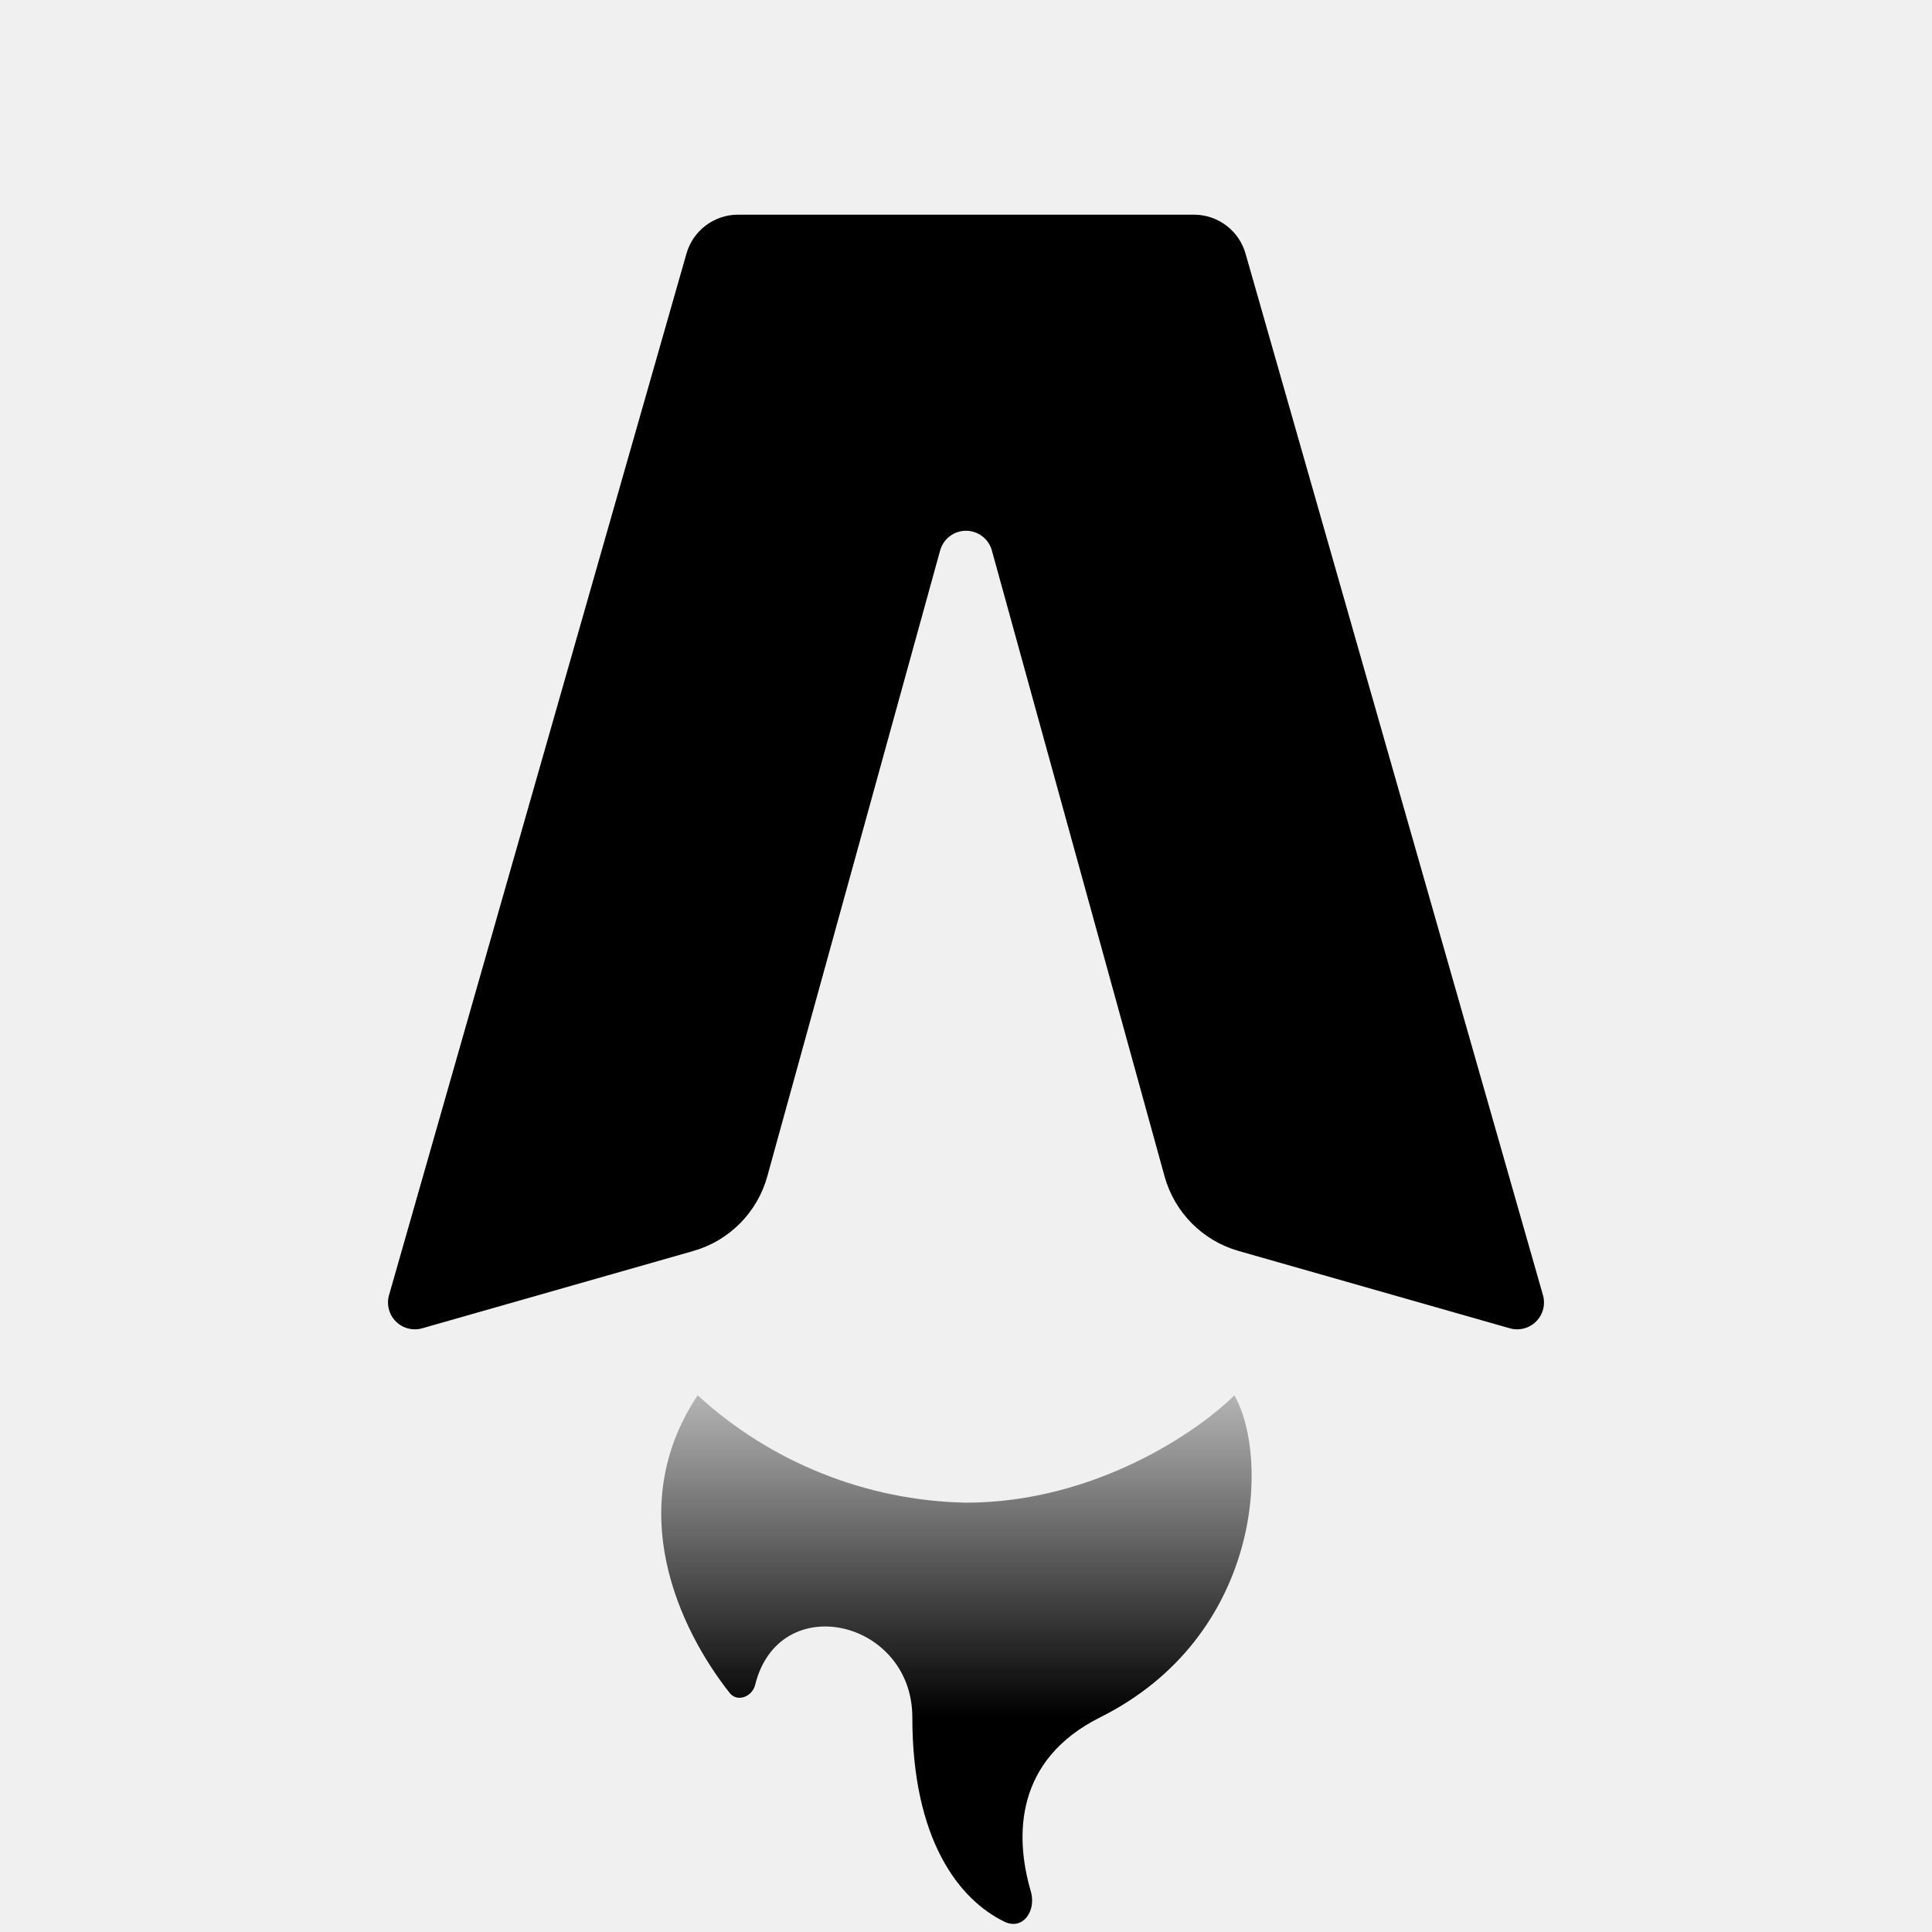
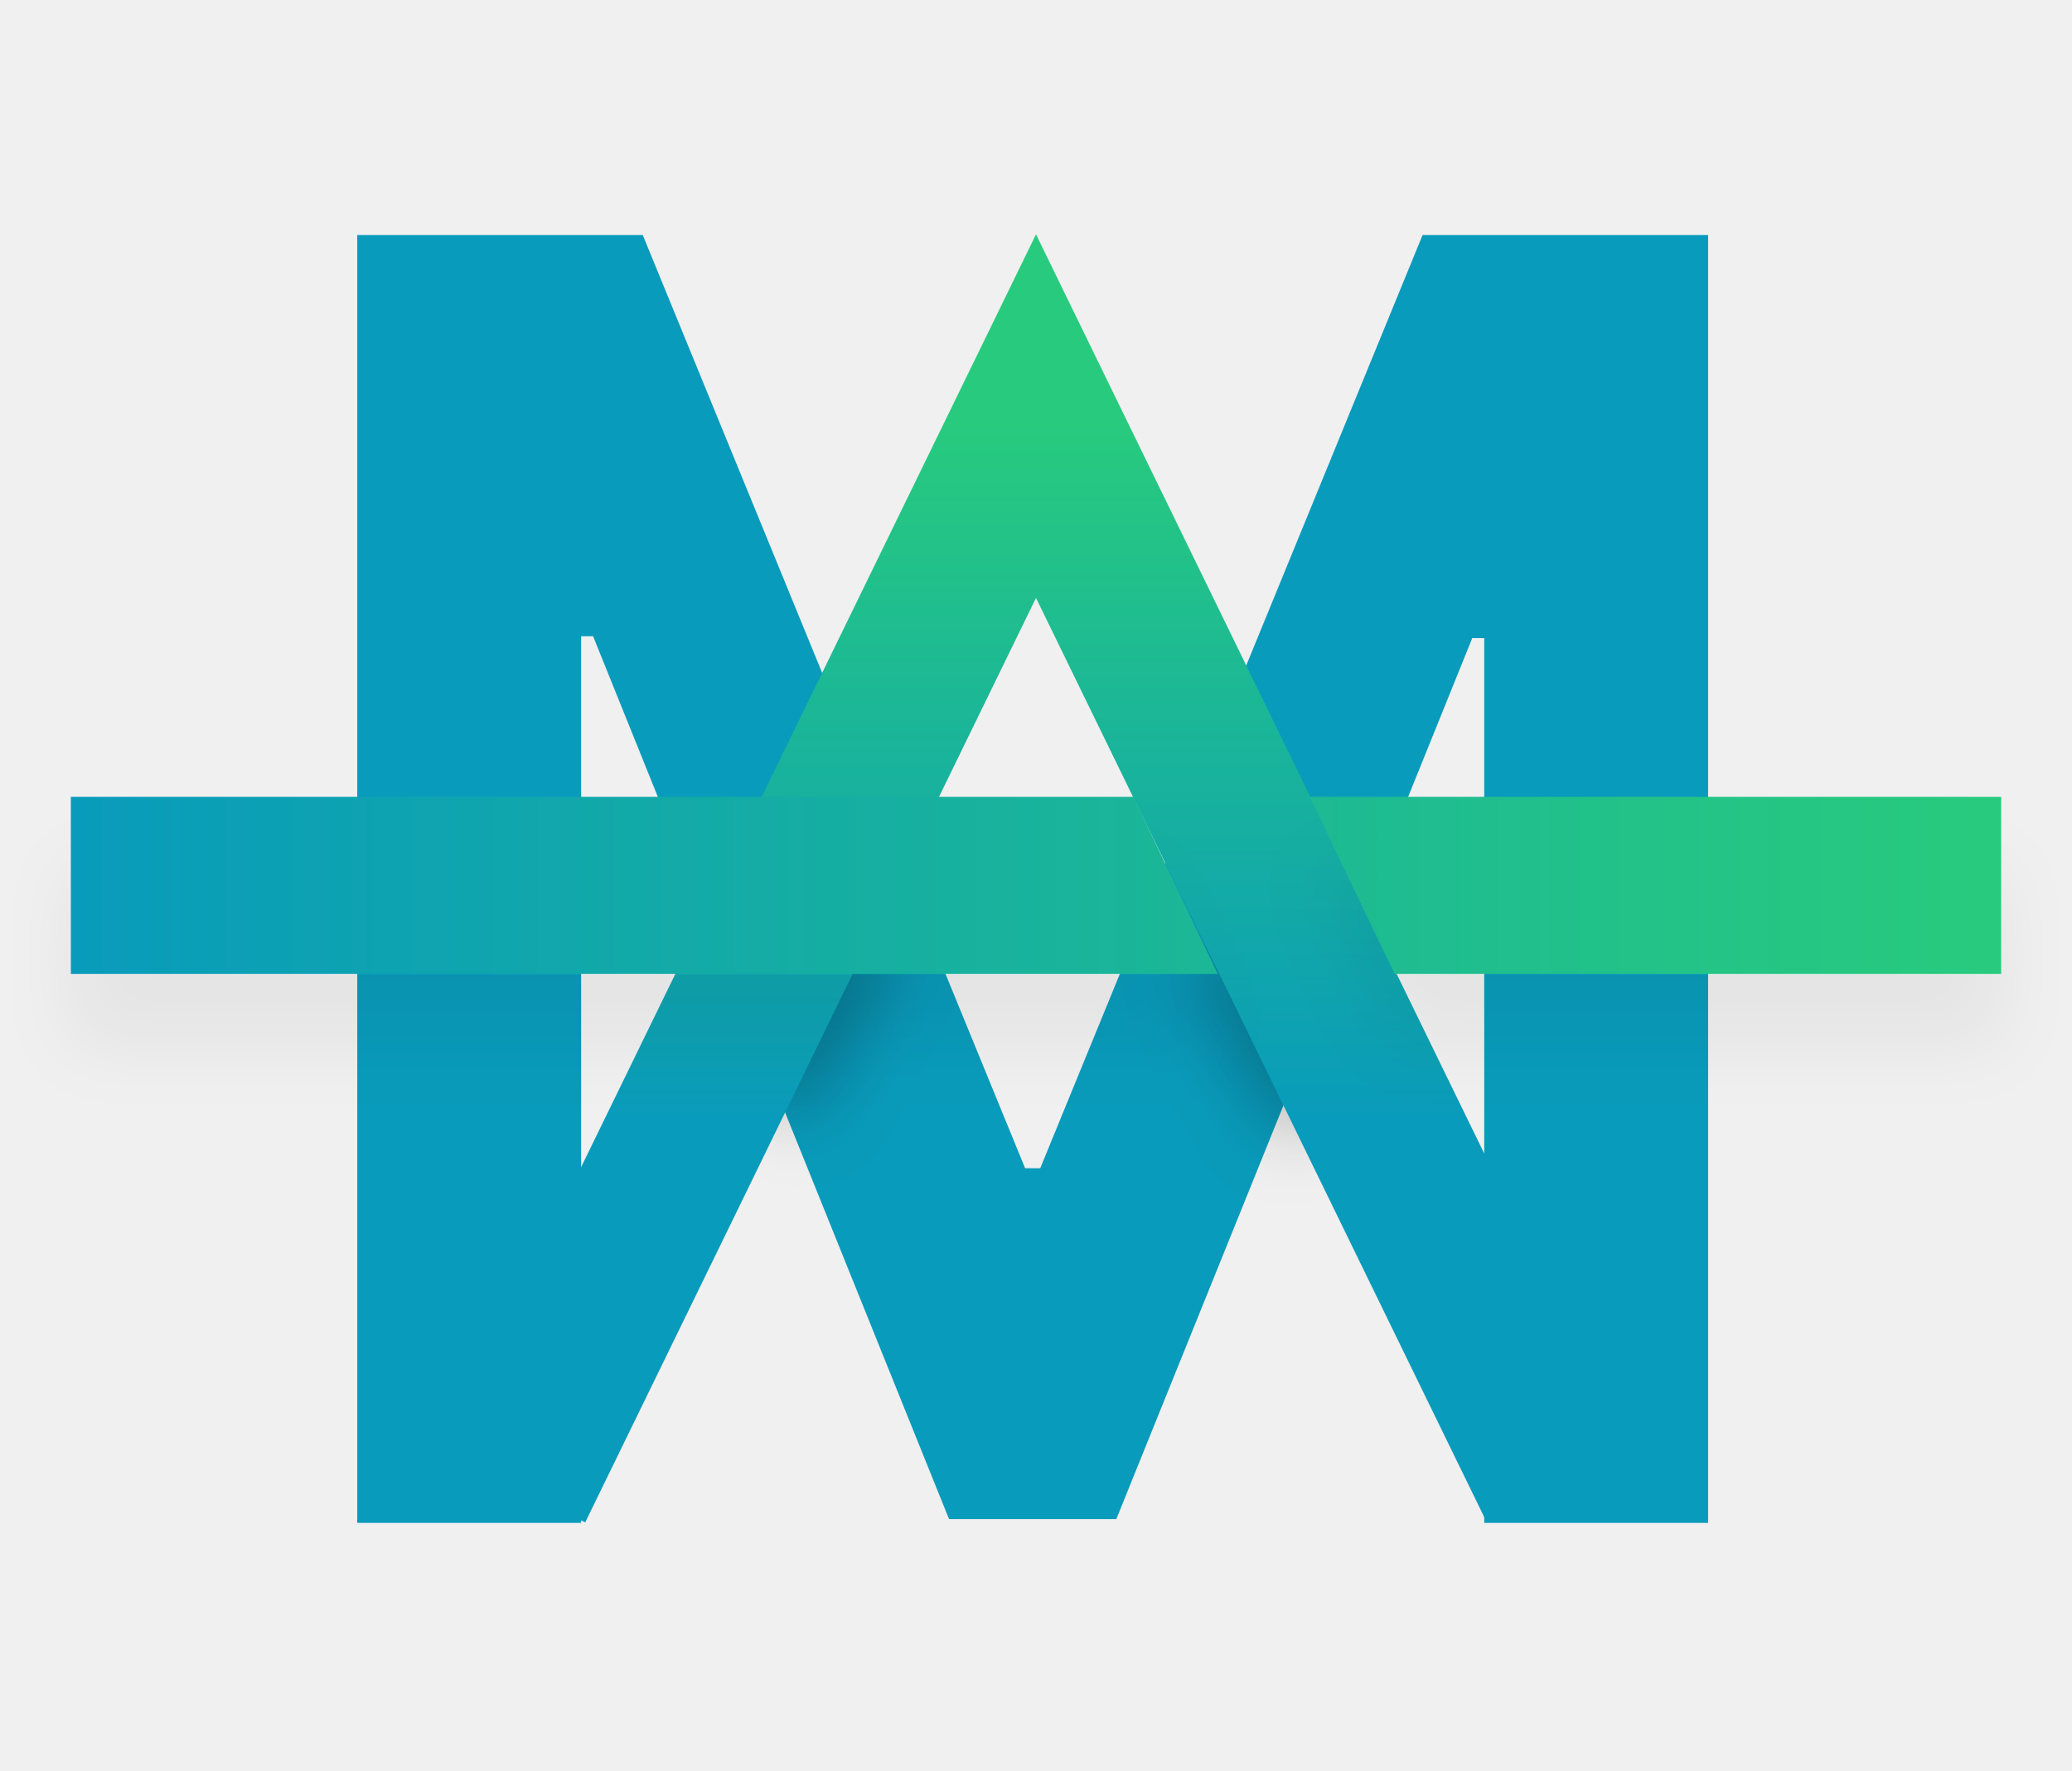
- <svg xmlns="http://www.w3.org/2000/svg" fill="none" viewBox="0 0 36 36">
-   <path fill="#000" d="M22.25 4h-8.5a1 1 0 0 0-.96.73l-5.54 19.4a.5.5 0 0 0 .62.62l5.05-1.44a2 2 0 0 0 1.38-1.4l3.22-11.66a.5.5 0 0 1 .96 0l3.22 11.67a2 2 0 0 0 1.38 1.39l5.05 1.44a.5.5 0 0 0 .62-.62l-5.54-19.4a1 1 0 0 0-.96-.73Z" />
-   <path fill="url(#gradient)" d="M18 28a7.63 7.63 0 0 1-5-2c-1.4 2.1-.35 4.35.6 5.55.14.17.41.07.47-.15.44-1.8 2.93-1.22 2.93.6 0 2.28.87 3.4 1.72 3.81.34.16.59-.2.49-.56-.31-1.05-.29-2.46 1.29-3.25 3-1.5 3.17-4.83 2.5-6-.67.67-2.6 2-5 2Z" />
+ <svg xmlns="http://www.w3.org/2000/svg" width="117" height="100" viewBox="0 0 117 100" fill="none">
+   <g clip-path="url(#clip0_1_11)">
+     <path d="M20.173 13.273H36.295L57.886 65.972H58.739L80.329 13.273H96.452V86H83.81V36.035H83.135L63.035 85.787H53.59L33.49 35.929H32.815V86H20.173V13.273Z" fill="#099BBB" />
+     <g filter="url(#filter0_d_1_11)">
+       <rect x="46.518" y="47" width="4.756" height="11.355" transform="rotate(26.9407 46.5179 47)" fill="#D9D9D9" />
+     </g>
+     <g filter="url(#filter1_d_1_11)">
+       <rect x="67" y="50.224" width="4.756" height="11.355" transform="rotate(-27.8734 67 50.2236)" fill="#D9D9D9" />
+     </g>
+     <path d="M29 84L58.5 23.5L88 84" stroke="url(#paint0_linear_1_11)" stroke-width="9" />
+   </g>
+   <g filter="url(#filter2_d_1_11)">
+     <path fill-rule="evenodd" clip-rule="evenodd" d="M78.76 55H113V45H73.96L78.76 55ZM64 45H4V55H68.762L64 45Z" fill="url(#paint1_linear_1_11)" />
+   </g>
  <defs>
-     <linearGradient id="gradient" x1="16" x2="16" y1="32" y2="24" gradientUnits="userSpaceOnUse">
-       <stop stop-color="#000" />
-       <stop offset="1" stop-color="#000" stop-opacity="0" />
+     <filter id="filter0_d_1_11" x="37.373" y="47" width="17.385" height="20.278" filterUnits="userSpaceOnUse" color-interpolation-filters="sRGB">
+       <feFlood flood-opacity="0" result="BackgroundImageFix" />
+       <feColorMatrix in="SourceAlpha" type="matrix" values="0 0 0 0 0 0 0 0 0 0 0 0 0 0 0 0 0 0 127 0" result="hardAlpha" />
+       <feOffset dy="4" />
+       <feGaussianBlur stdDeviation="2" />
+       <feComposite in2="hardAlpha" operator="out" />
+       <feColorMatrix type="matrix" values="0 0 0 0 0 0 0 0 0 0 0 0 0 0 0 0 0 0 0.25 0" />
+       <feBlend mode="normal" in2="BackgroundImageFix" result="effect1_dropShadow_1_11" />
+       <feBlend mode="normal" in="SourceGraphic" in2="effect1_dropShadow_1_11" result="shape" />
+     </filter>
+     <filter id="filter1_d_1_11" x="63" y="48" width="17.513" height="20.261" filterUnits="userSpaceOnUse" color-interpolation-filters="sRGB">
+       <feFlood flood-opacity="0" result="BackgroundImageFix" />
+       <feColorMatrix in="SourceAlpha" type="matrix" values="0 0 0 0 0 0 0 0 0 0 0 0 0 0 0 0 0 0 127 0" result="hardAlpha" />
+       <feOffset dy="4" />
+       <feGaussianBlur stdDeviation="2" />
+       <feComposite in2="hardAlpha" operator="out" />
+       <feColorMatrix type="matrix" values="0 0 0 0 0 0 0 0 0 0 0 0 0 0 0 0 0 0 0.25 0" />
+       <feBlend mode="normal" in2="BackgroundImageFix" result="effect1_dropShadow_1_11" />
+       <feBlend mode="normal" in="SourceGraphic" in2="effect1_dropShadow_1_11" result="shape" />
+     </filter>
+     <filter id="filter2_d_1_11" x="0" y="45" width="117" height="18" filterUnits="userSpaceOnUse" color-interpolation-filters="sRGB">
+       <feFlood flood-opacity="0" result="BackgroundImageFix" />
+       <feColorMatrix in="SourceAlpha" type="matrix" values="0 0 0 0 0 0 0 0 0 0 0 0 0 0 0 0 0 0 127 0" result="hardAlpha" />
+       <feOffset dy="4" />
+       <feGaussianBlur stdDeviation="2" />
+       <feComposite in2="hardAlpha" operator="out" />
+       <feColorMatrix type="matrix" values="0 0 0 0 0 0 0 0 0 0 0 0 0 0 0 0 0 0 0.05 0" />
+       <feBlend mode="normal" in2="BackgroundImageFix" result="effect1_dropShadow_1_11" />
+       <feBlend mode="normal" in="SourceGraphic" in2="effect1_dropShadow_1_11" result="shape" />
+     </filter>
+     <linearGradient id="paint0_linear_1_11" x1="58.5" y1="23.5" x2="58.5" y2="84" gradientUnits="userSpaceOnUse">
+       <stop stop-color="#28CB7D" />
+       <stop offset="0.66" stop-color="#099BBB" />
    </linearGradient>
+     <linearGradient id="paint1_linear_1_11" x1="4" y1="50" x2="113" y2="50" gradientUnits="userSpaceOnUse">
+       <stop stop-color="#099BBB" />
+       <stop offset="1" stop-color="#28CB7D" />
+     </linearGradient>
+     <clipPath id="clip0_1_11">
+       <rect width="100" height="100" fill="white" transform="translate(8)" />
+     </clipPath>
  </defs>
-   <style>
-     @media (prefers-color-scheme:dark){:root{filter:invert(100%)}}
-   </style>
</svg>
